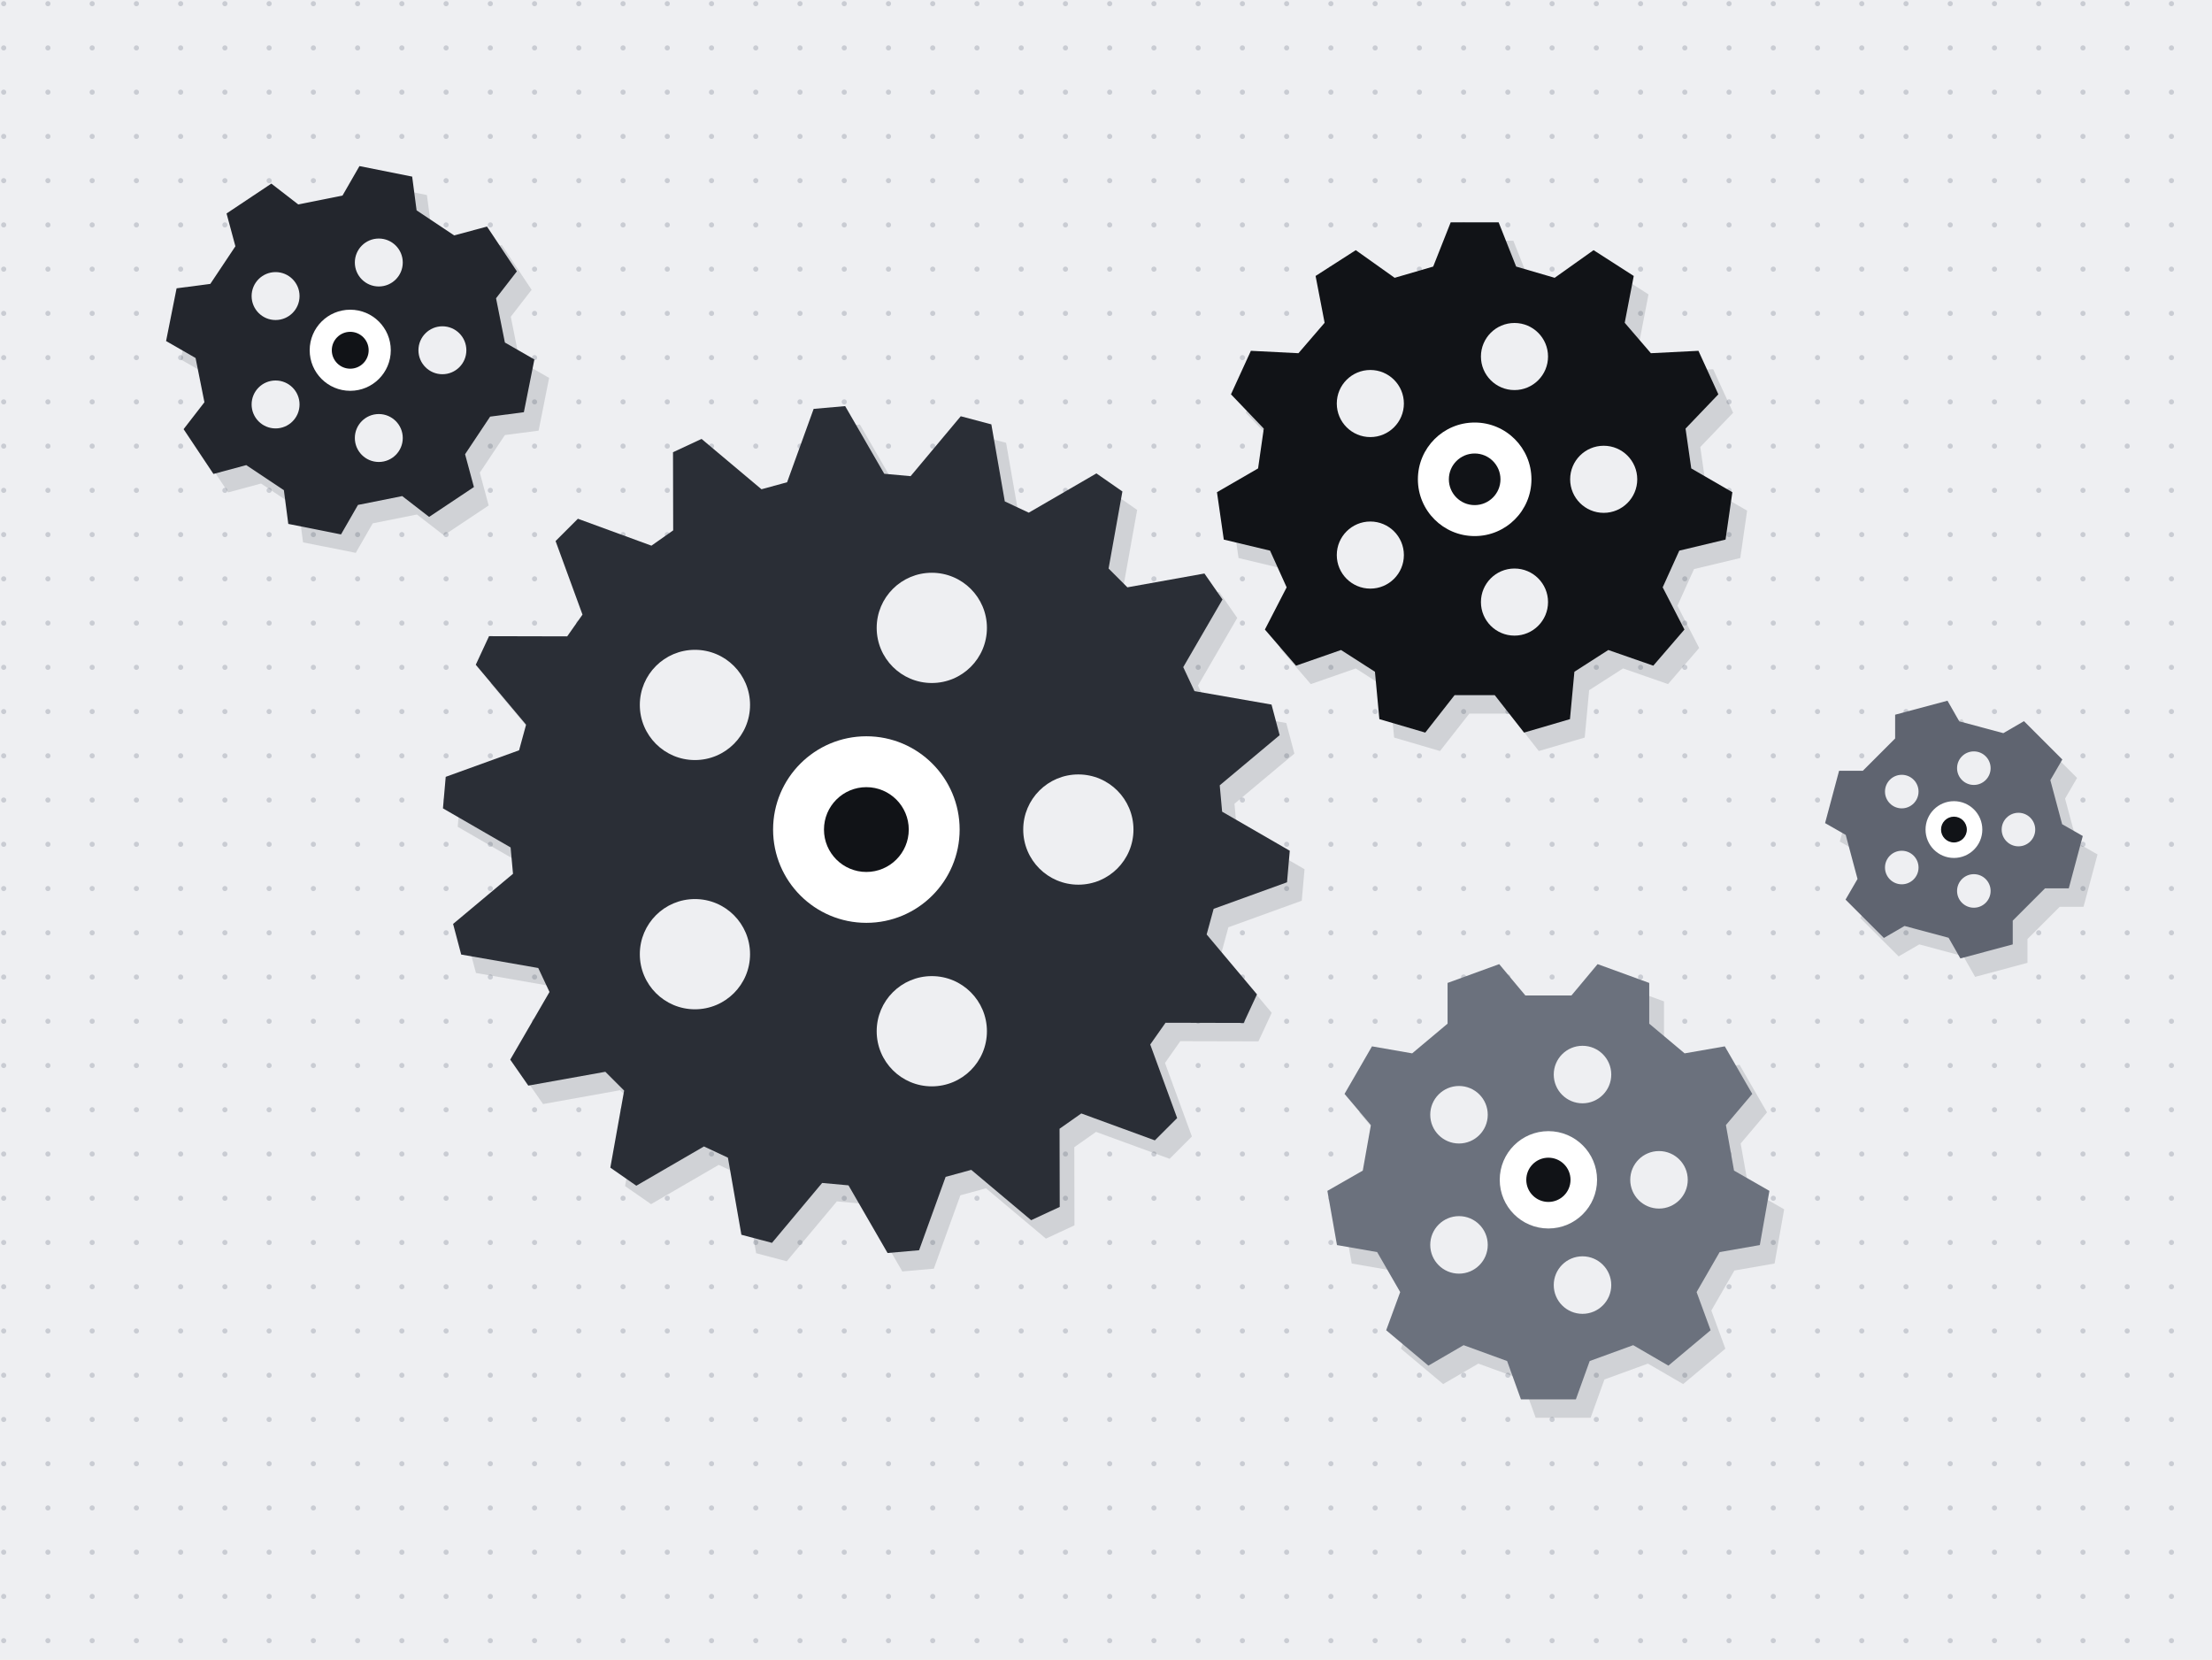
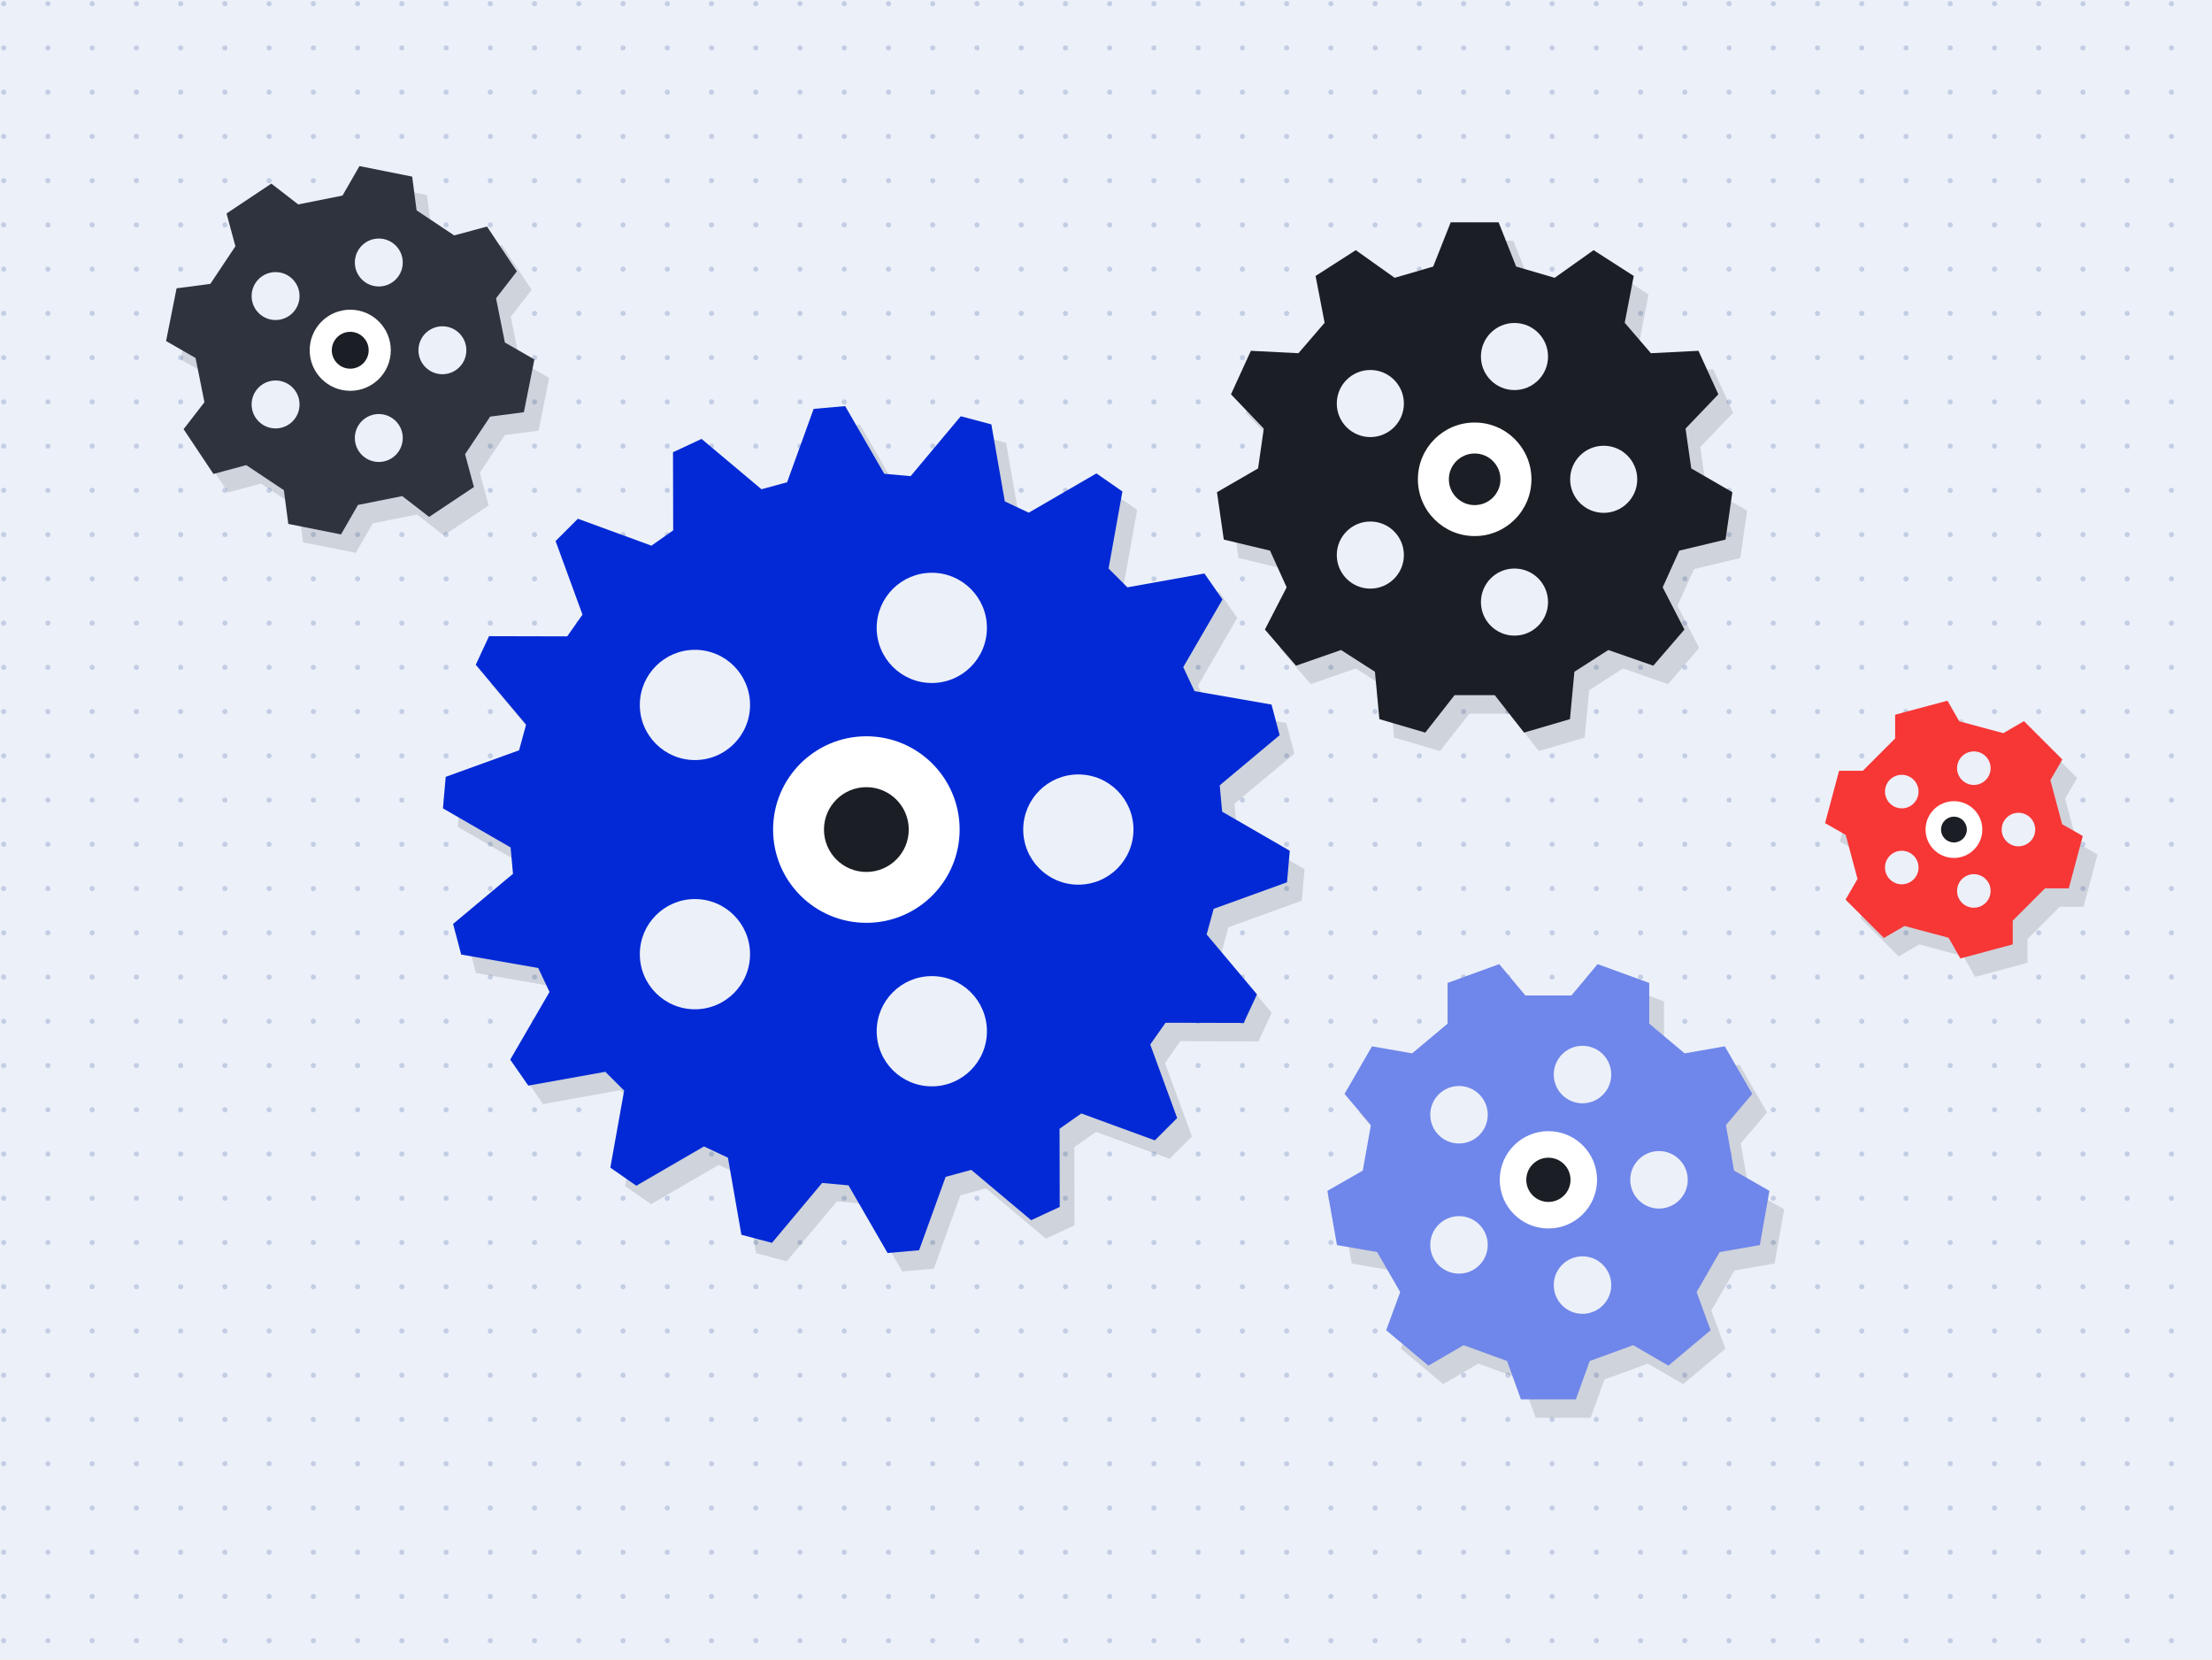
<svg xmlns="http://www.w3.org/2000/svg" viewBox="0 0 1200 900" width="1200" height="900" role="img" aria-label="Interlocking machine gears turning">
  <defs>
    <pattern id="dots" width="24" height="24" patternUnits="userSpaceOnUse">
-       <circle cx="2" cy="2" r="1.4" fill="#C9CCD3" />
+       <circle cx="2" cy="2" r="1.4" fill="#C3CDE4" />
    </pattern>
  </defs>
-   <rect width="1200" height="900" fill="#EEEFF2" />
+   <rect width="1200" height="900" fill="#ECF0F8" />
  <rect width="1200" height="900" fill="url(#dots)" />
  <polygon points="699.7,461.5 698.2,478.6 658.4,493 654.6,506.9 681.9,539.4 674.7,554.9 632.3,554.8 624,566.6 638.6,606.5 626.5,618.6 586.6,604 574.8,612.3 574.9,654.7 559.4,661.9 526.9,634.6 513,638.4 498.6,678.2 481.5,679.7 460.3,643 446,641.7 418.8,674.2 402.2,669.8 394.9,628 381.9,621.9 345.2,643.2 331.1,633.4 338.6,591.6 328.4,581.4 286.6,588.9 276.8,574.8 298.1,538.1 292,525.1 250.2,517.8 245.8,501.2 278.3,474 277,459.7 240.3,438.5 241.8,421.4 281.6,407 285.4,393.1 258.1,360.6 265.3,345.1 307.7,345.2 316,333.4 301.4,293.5 313.5,281.4 353.4,296 365.2,287.7 365.1,245.3 380.6,238.1 413.1,265.4 427,261.6 441.4,221.8 458.5,220.3 479.7,257 494,258.3 521.2,225.8 537.8,230.2 545.1,272 558.1,278.1 594.8,256.8 608.9,266.6 601.4,308.4 611.6,318.6 653.4,311.1 663.2,325.2 641.9,361.9 648,374.9 689.8,382.2 694.2,398.8 661.7,426 663,440.3" fill="rgba(27,30,36,.14)" transform="translate(8 10)" />
  <g>
-     <polygon points="699.7,461.5 698.2,478.6 658.4,493 654.6,506.9 681.9,539.4 674.7,554.9 632.3,554.8 624,566.6 638.6,606.5 626.5,618.6 586.6,604 574.8,612.3 574.9,654.7 559.4,661.9 526.9,634.6 513,638.4 498.6,678.2 481.5,679.7 460.3,643 446,641.7 418.8,674.2 402.2,669.8 394.9,628 381.9,621.9 345.2,643.2 331.1,633.4 338.6,591.6 328.4,581.4 286.6,588.9 276.8,574.8 298.1,538.1 292,525.1 250.2,517.8 245.8,501.2 278.3,474 277,459.7 240.3,438.5 241.8,421.4 281.6,407 285.4,393.1 258.1,360.6 265.3,345.1 307.7,345.2 316,333.4 301.4,293.5 313.5,281.4 353.4,296 365.2,287.7 365.1,245.3 380.6,238.1 413.1,265.4 427,261.6 441.4,221.8 458.5,220.3 479.7,257 494,258.3 521.2,225.8 537.8,230.2 545.1,272 558.1,278.1 594.8,256.8 608.9,266.6 601.4,308.4 611.6,318.6 653.4,311.1 663.2,325.2 641.9,361.9 648,374.9 689.8,382.2 694.2,398.8 661.7,426 663,440.3" fill="#2A2E36" />
-     <circle cx="585" cy="450" r="29.9" fill="#EEEFF2" />
-     <circle cx="505.5" cy="559.4" r="29.9" fill="#EEEFF2" />
-     <circle cx="377" cy="517.6" r="29.9" fill="#EEEFF2" />
-     <circle cx="377" cy="382.4" r="29.9" fill="#EEEFF2" />
-     <circle cx="505.5" cy="340.6" r="29.9" fill="#EEEFF2" />
+     <polygon points="699.7,461.5 698.2,478.6 658.4,493 654.6,506.9 681.9,539.4 674.7,554.9 632.3,554.8 624,566.6 638.6,606.5 626.5,618.6 586.6,604 574.8,612.3 574.9,654.7 559.4,661.9 526.9,634.6 513,638.4 498.6,678.2 481.5,679.7 460.3,643 446,641.7 418.8,674.2 402.2,669.8 394.9,628 381.9,621.9 345.2,643.2 331.1,633.4 338.6,591.6 328.4,581.4 286.6,588.9 276.8,574.8 298.1,538.1 292,525.1 250.2,517.8 245.8,501.2 278.3,474 277,459.7 240.3,438.5 241.8,421.4 281.6,407 285.4,393.1 258.1,360.6 265.3,345.1 307.7,345.2 316,333.4 301.4,293.5 313.5,281.4 353.4,296 365.2,287.7 365.1,245.3 380.6,238.1 413.1,265.4 427,261.6 441.4,221.8 458.5,220.3 479.7,257 494,258.3 521.2,225.8 537.8,230.2 545.1,272 558.1,278.1 594.8,256.8 608.9,266.6 601.4,308.4 611.6,318.6 653.4,311.1 663.2,325.2 641.9,361.9 648,374.9 689.8,382.2 694.2,398.8 661.7,426 663,440.3" fill="#0229D5" />
+     <circle cx="585" cy="450" r="29.9" fill="#ECF0F8" />
+     <circle cx="505.5" cy="559.4" r="29.9" fill="#ECF0F8" />
+     <circle cx="377" cy="517.6" r="29.9" fill="#ECF0F8" />
+     <circle cx="377" cy="382.4" r="29.9" fill="#ECF0F8" />
+     <circle cx="505.5" cy="340.6" r="29.9" fill="#ECF0F8" />
    <circle cx="470" cy="450" r="50.6" fill="#FFFFFF" />
-     <circle cx="470" cy="450" r="23" fill="#111317" />
+     <circle cx="470" cy="450" r="23" fill="#1B1E24" />
    <animateTransform attributeName="transform" type="rotate" from="0 470 450" to="360 470 450" dur="24s" repeatCount="indefinite" />
  </g>
  <polygon points="939.8,267 936.1,292.7 911,298.7 902,318.6 913.8,341.5 896.9,361.1 872.5,352.6 854.1,364.4 851.7,390.1 826.8,397.4 810.9,377.1 789.1,377.1 773.2,397.4 748.3,390.1 745.9,364.4 727.5,352.6 703.1,361.1 686.2,341.5 698,318.6 689,298.7 663.9,292.7 660.2,267 682.5,254.1 685.6,232.5 667.8,213.9 678.6,190.3 704.4,191.6 718.6,175.1 713.7,149.7 735.5,135.7 756.6,150.7 777.5,144.6 787,120.6 813,120.6 822.5,144.6 843.4,150.7 864.5,135.7 886.3,149.7 881.4,175.1 895.6,191.6 921.4,190.3 932.2,213.9 914.4,232.5 917.5,254.1" fill="rgba(27,30,36,.14)" transform="translate(8 10)" />
  <g>
-     <polygon points="939.8,267 936.1,292.7 911,298.7 902,318.6 913.8,341.5 896.9,361.1 872.5,352.6 854.1,364.4 851.7,390.1 826.8,397.4 810.9,377.1 789.1,377.1 773.2,397.4 748.3,390.1 745.9,364.4 727.5,352.6 703.1,361.1 686.2,341.5 698,318.6 689,298.7 663.9,292.7 660.2,267 682.5,254.1 685.6,232.5 667.8,213.9 678.6,190.3 704.4,191.6 718.6,175.1 713.7,149.7 735.5,135.7 756.6,150.7 777.5,144.6 787,120.6 813,120.6 822.5,144.6 843.4,150.7 864.5,135.7 886.3,149.7 881.4,175.1 895.6,191.6 921.4,190.3 932.2,213.9 914.4,232.5 917.5,254.1" fill="#111317" />
-     <circle cx="870" cy="260" r="18.2" fill="#EEEFF2" />
-     <circle cx="821.6" cy="326.6" r="18.2" fill="#EEEFF2" />
-     <circle cx="743.4" cy="301.1" r="18.2" fill="#EEEFF2" />
-     <circle cx="743.4" cy="218.9" r="18.2" fill="#EEEFF2" />
-     <circle cx="821.6" cy="193.4" r="18.2" fill="#EEEFF2" />
+     <polygon points="939.8,267 936.1,292.7 911,298.7 902,318.6 913.8,341.5 896.9,361.1 872.5,352.6 854.1,364.4 851.7,390.1 826.8,397.4 810.9,377.1 789.1,377.1 773.2,397.4 748.3,390.1 745.9,364.4 727.5,352.6 703.1,361.1 686.2,341.5 698,318.6 689,298.7 663.9,292.7 660.2,267 682.5,254.1 685.6,232.5 667.8,213.9 678.6,190.3 704.4,191.6 718.6,175.1 713.7,149.7 735.5,135.7 756.6,150.7 777.5,144.6 787,120.6 813,120.6 822.5,144.6 843.4,150.7 864.5,135.7 886.3,149.7 881.4,175.1 895.6,191.6 921.4,190.3 932.2,213.9 914.4,232.5 917.5,254.1" fill="#1B1E24" />
+     <circle cx="870" cy="260" r="18.2" fill="#ECF0F8" />
+     <circle cx="821.6" cy="326.6" r="18.2" fill="#ECF0F8" />
+     <circle cx="743.4" cy="301.1" r="18.2" fill="#ECF0F8" />
+     <circle cx="743.4" cy="218.9" r="18.2" fill="#ECF0F8" />
+     <circle cx="821.6" cy="193.4" r="18.2" fill="#ECF0F8" />
    <circle cx="800" cy="260" r="30.8" fill="#FFFFFF" />
-     <circle cx="800" cy="260" r="14" fill="#111317" />
+     <circle cx="800" cy="260" r="14" fill="#1B1E24" />
    <animateTransform attributeName="transform" type="rotate" from="0 800 260" to="-360 800 260" dur="14.7s" repeatCount="indefinite" />
  </g>
  <polygon points="959.9,646 954.7,675.4 932.9,679.2 920.4,700.9 928,721.6 905.1,740.8 886,729.7 862.4,738.3 854.9,759.1 825.1,759.1 817.6,738.3 794,729.7 774.9,740.8 752,721.6 759.6,700.9 747.1,679.2 725.3,675.4 720.1,646 739.3,635 743.7,610.3 729.4,593.4 744.3,567.6 766.1,571.4 785.3,555.3 785.3,533.2 813.3,523 827.5,540 852.5,540 866.7,523 894.7,533.2 894.7,555.3 913.9,571.4 935.7,567.6 950.6,593.4 936.3,610.3 940.7,635" fill="rgba(27,30,36,.14)" transform="translate(8 10)" />
  <g>
-     <polygon points="959.9,646 954.7,675.4 932.9,679.2 920.4,700.9 928,721.6 905.1,740.8 886,729.7 862.4,738.3 854.9,759.1 825.1,759.1 817.6,738.3 794,729.7 774.9,740.8 752,721.6 759.6,700.9 747.1,679.2 725.3,675.4 720.1,646 739.3,635 743.7,610.3 729.4,593.4 744.3,567.6 766.1,571.4 785.3,555.3 785.3,533.2 813.3,523 827.5,540 852.5,540 866.7,523 894.7,533.2 894.7,555.3 913.9,571.4 935.7,567.6 950.6,593.4 936.3,610.3 940.7,635" fill="#6B717D" />
-     <circle cx="900" cy="640" r="15.6" fill="#EEEFF2" />
-     <circle cx="858.5" cy="697.1" r="15.6" fill="#EEEFF2" />
-     <circle cx="791.5" cy="675.3" r="15.6" fill="#EEEFF2" />
-     <circle cx="791.5" cy="604.7" r="15.6" fill="#EEEFF2" />
-     <circle cx="858.5" cy="582.9" r="15.6" fill="#EEEFF2" />
+     <polygon points="959.9,646 954.7,675.4 932.9,679.2 920.4,700.9 928,721.6 905.1,740.8 886,729.7 862.4,738.3 854.9,759.1 825.1,759.1 817.6,738.3 794,729.7 774.9,740.8 752,721.6 759.6,700.9 747.1,679.2 725.3,675.4 720.1,646 739.3,635 743.7,610.3 729.4,593.4 744.3,567.6 766.1,571.4 785.3,555.3 785.3,533.2 813.3,523 827.5,540 852.5,540 866.7,523 894.7,533.2 894.7,555.3 913.9,571.4 935.7,567.6 950.6,593.4 936.3,610.3 940.7,635" fill="#6F86EA" />
+     <circle cx="900" cy="640" r="15.6" fill="#ECF0F8" />
+     <circle cx="858.5" cy="697.1" r="15.6" fill="#ECF0F8" />
+     <circle cx="791.5" cy="675.3" r="15.6" fill="#ECF0F8" />
+     <circle cx="791.5" cy="604.7" r="15.6" fill="#ECF0F8" />
+     <circle cx="858.5" cy="582.9" r="15.6" fill="#ECF0F8" />
    <circle cx="840" cy="640" r="26.4" fill="#FFFFFF" />
-     <circle cx="840" cy="640" r="12" fill="#111317" />
+     <circle cx="840" cy="640" r="12" fill="#1B1E24" />
    <animateTransform attributeName="transform" type="rotate" from="0 840 640" to="-360 840 640" dur="12s" repeatCount="indefinite" />
  </g>
  <polygon points="289.9,195 284.2,223.6 265.9,226 252.3,246.4 257.1,264.2 232.8,280.4 218.2,269.1 194.2,273.9 185,289.9 156.4,284.2 154,265.9 133.6,252.3 115.8,257.1 99.6,232.8 110.9,218.2 106.1,194.2 90.1,185 95.8,156.4 114.1,154 127.7,133.6 122.9,115.8 147.2,99.6 161.8,110.9 185.8,106.1 195,90.1 223.6,95.8 226,114.1 246.4,127.7 264.2,122.9 280.4,147.2 269.1,161.8 273.9,185.8" fill="rgba(27,30,36,.14)" transform="translate(8 10)" />
  <g>
-     <polygon points="289.9,195 284.2,223.6 265.9,226 252.3,246.4 257.1,264.2 232.8,280.4 218.2,269.1 194.2,273.9 185,289.9 156.4,284.2 154,265.9 133.6,252.3 115.8,257.1 99.6,232.8 110.9,218.2 106.1,194.2 90.1,185 95.8,156.4 114.1,154 127.7,133.6 122.9,115.8 147.2,99.6 161.8,110.9 185.8,106.1 195,90.1 223.6,95.8 226,114.1 246.4,127.7 264.2,122.9 280.4,147.2 269.1,161.8 273.9,185.8" fill="#23262D" />
-     <circle cx="240" cy="190" r="13" fill="#EEEFF2" />
-     <circle cx="205.5" cy="237.6" r="13" fill="#EEEFF2" />
-     <circle cx="149.5" cy="219.4" r="13" fill="#EEEFF2" />
-     <circle cx="149.5" cy="160.6" r="13" fill="#EEEFF2" />
-     <circle cx="205.5" cy="142.4" r="13" fill="#EEEFF2" />
+     <polygon points="289.9,195 284.2,223.6 265.9,226 252.3,246.4 257.1,264.2 232.8,280.4 218.2,269.1 194.2,273.9 185,289.9 156.4,284.2 154,265.9 133.6,252.3 115.8,257.1 99.6,232.8 110.9,218.2 106.1,194.2 90.1,185 95.8,156.4 114.1,154 127.7,133.6 122.9,115.8 147.2,99.6 161.8,110.9 185.8,106.1 195,90.1 223.6,95.8 226,114.1 246.4,127.7 264.2,122.9 280.4,147.2 269.1,161.8 273.9,185.8" fill="#2E333D" />
+     <circle cx="240" cy="190" r="13" fill="#ECF0F8" />
+     <circle cx="205.5" cy="237.6" r="13" fill="#ECF0F8" />
+     <circle cx="149.5" cy="219.4" r="13" fill="#ECF0F8" />
+     <circle cx="149.5" cy="160.6" r="13" fill="#ECF0F8" />
+     <circle cx="205.5" cy="142.4" r="13" fill="#ECF0F8" />
    <circle cx="190" cy="190" r="22" fill="#FFFFFF" />
-     <circle cx="190" cy="190" r="10" fill="#111317" />
+     <circle cx="190" cy="190" r="10" fill="#1B1E24" />
    <animateTransform attributeName="transform" type="rotate" from="0 190 190" to="-360 190 190" dur="10.7s" repeatCount="indefinite" />
  </g>
  <polygon points="1129.9,453.5 1122.3,481.9 1109.4,481.9 1091.9,499.4 1091.9,512.3 1063.5,519.9 1057.1,508.7 1033.2,502.3 1022,508.8 1001.2,488 1007.7,476.8 1001.3,452.9 990.1,446.5 997.7,418.1 1010.6,418.1 1028.1,400.6 1028.1,387.7 1056.5,380.1 1062.9,391.3 1086.8,397.7 1098,391.2 1118.8,412 1112.3,423.2 1118.7,447.1" fill="rgba(27,30,36,.14)" transform="translate(8 10)" />
  <g>
-     <polygon points="1129.9,453.5 1122.3,481.9 1109.4,481.9 1091.9,499.4 1091.9,512.3 1063.5,519.9 1057.1,508.7 1033.2,502.3 1022,508.8 1001.2,488 1007.7,476.8 1001.3,452.9 990.1,446.5 997.7,418.1 1010.6,418.1 1028.1,400.6 1028.1,387.7 1056.5,380.1 1062.9,391.3 1086.8,397.7 1098,391.2 1118.8,412 1112.3,423.2 1118.7,447.1" fill="#5F6470" />
-     <circle cx="1095" cy="450" r="9.1" fill="#EEEFF2" />
-     <circle cx="1070.8" cy="483.3" r="9.1" fill="#EEEFF2" />
-     <circle cx="1031.7" cy="470.6" r="9.1" fill="#EEEFF2" />
-     <circle cx="1031.7" cy="429.4" r="9.1" fill="#EEEFF2" />
-     <circle cx="1070.8" cy="416.7" r="9.1" fill="#EEEFF2" />
+     <polygon points="1129.9,453.5 1122.3,481.9 1109.4,481.9 1091.9,499.4 1091.9,512.3 1063.5,519.9 1057.1,508.7 1033.2,502.3 1022,508.8 1001.2,488 1007.7,476.8 1001.3,452.9 990.1,446.5 997.7,418.1 1010.6,418.1 1028.1,400.6 1028.1,387.7 1056.5,380.1 1062.9,391.3 1086.8,397.7 1098,391.2 1118.8,412 1112.3,423.2 1118.7,447.1" fill="#F73636" />
+     <circle cx="1095" cy="450" r="9.1" fill="#ECF0F8" />
+     <circle cx="1070.8" cy="483.3" r="9.1" fill="#ECF0F8" />
+     <circle cx="1031.7" cy="470.6" r="9.1" fill="#ECF0F8" />
+     <circle cx="1031.7" cy="429.4" r="9.1" fill="#ECF0F8" />
+     <circle cx="1070.8" cy="416.7" r="9.1" fill="#ECF0F8" />
    <circle cx="1060" cy="450" r="15.4" fill="#FFFFFF" />
-     <circle cx="1060" cy="450" r="7" fill="#111317" />
+     <circle cx="1060" cy="450" r="7" fill="#1B1E24" />
    <animateTransform attributeName="transform" type="rotate" from="0 1060 450" to="360 1060 450" dur="7s" repeatCount="indefinite" />
  </g>
</svg>
